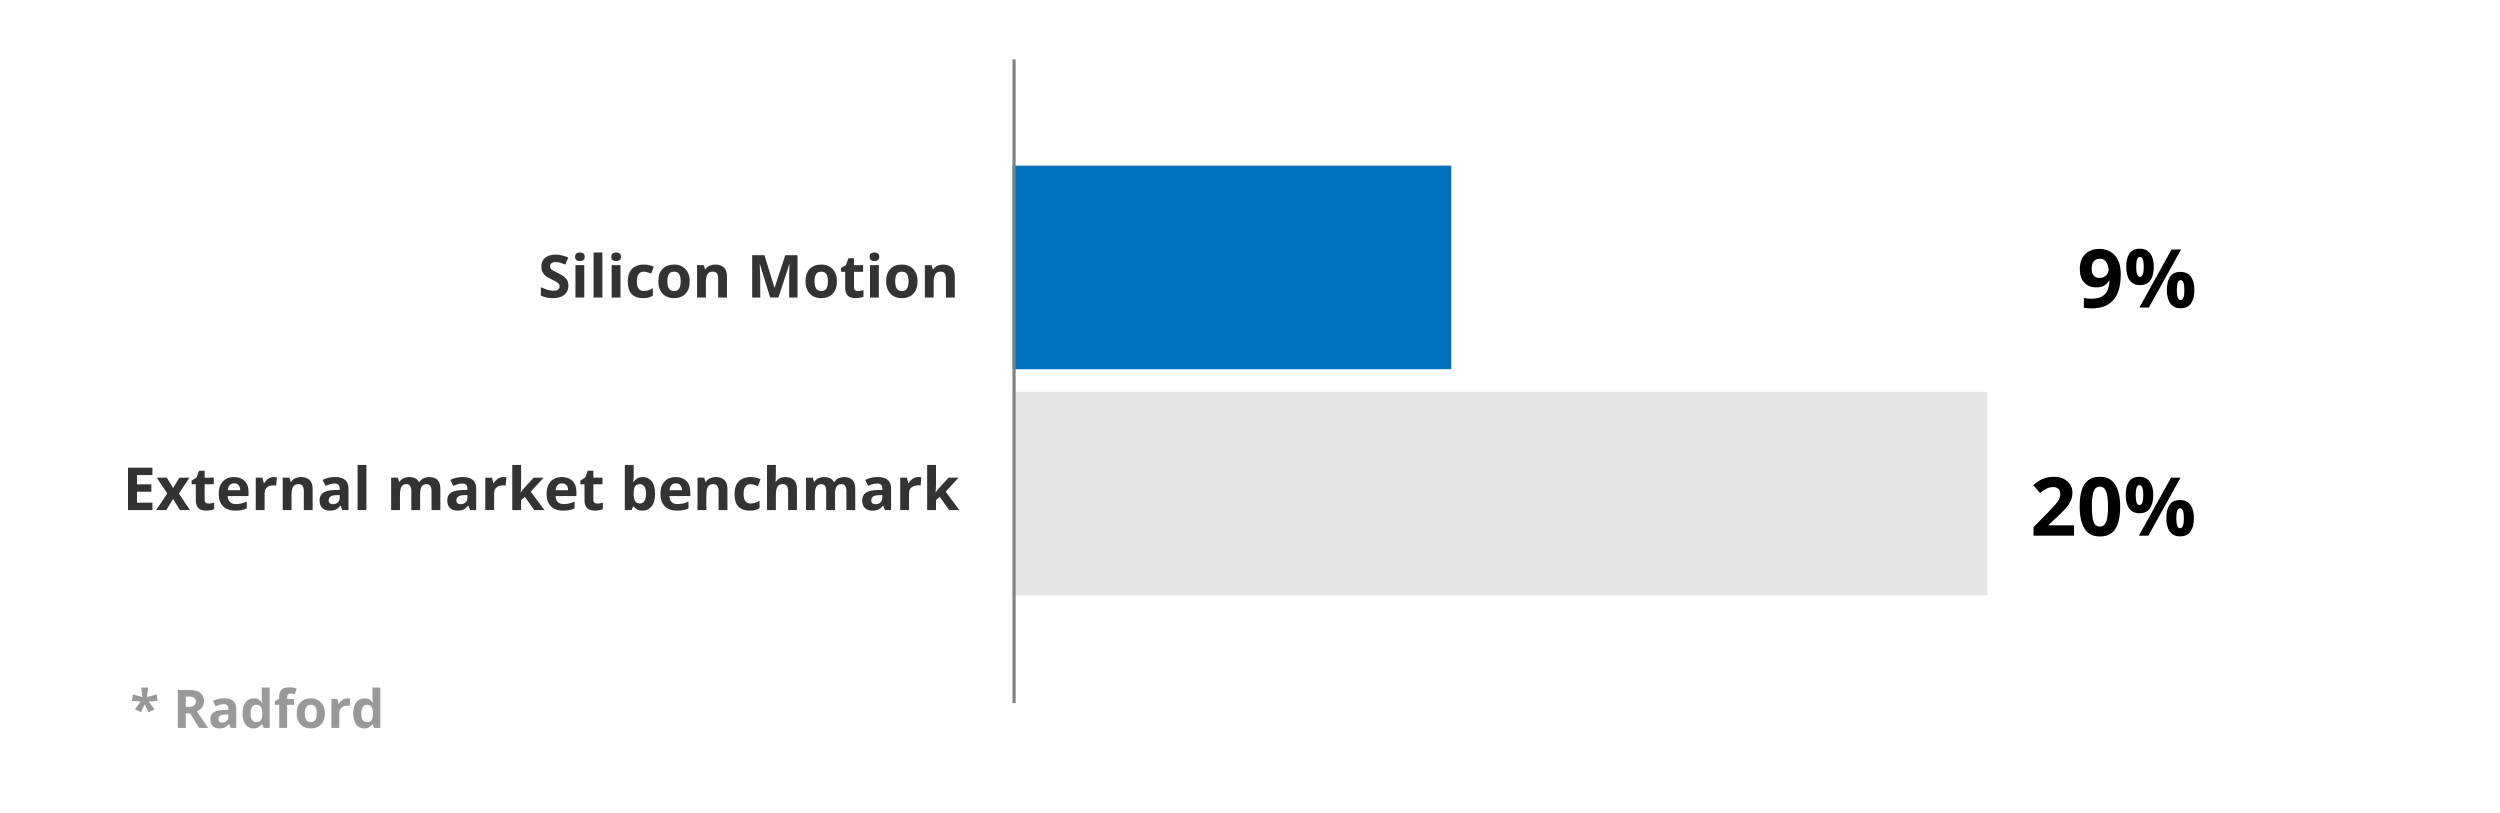
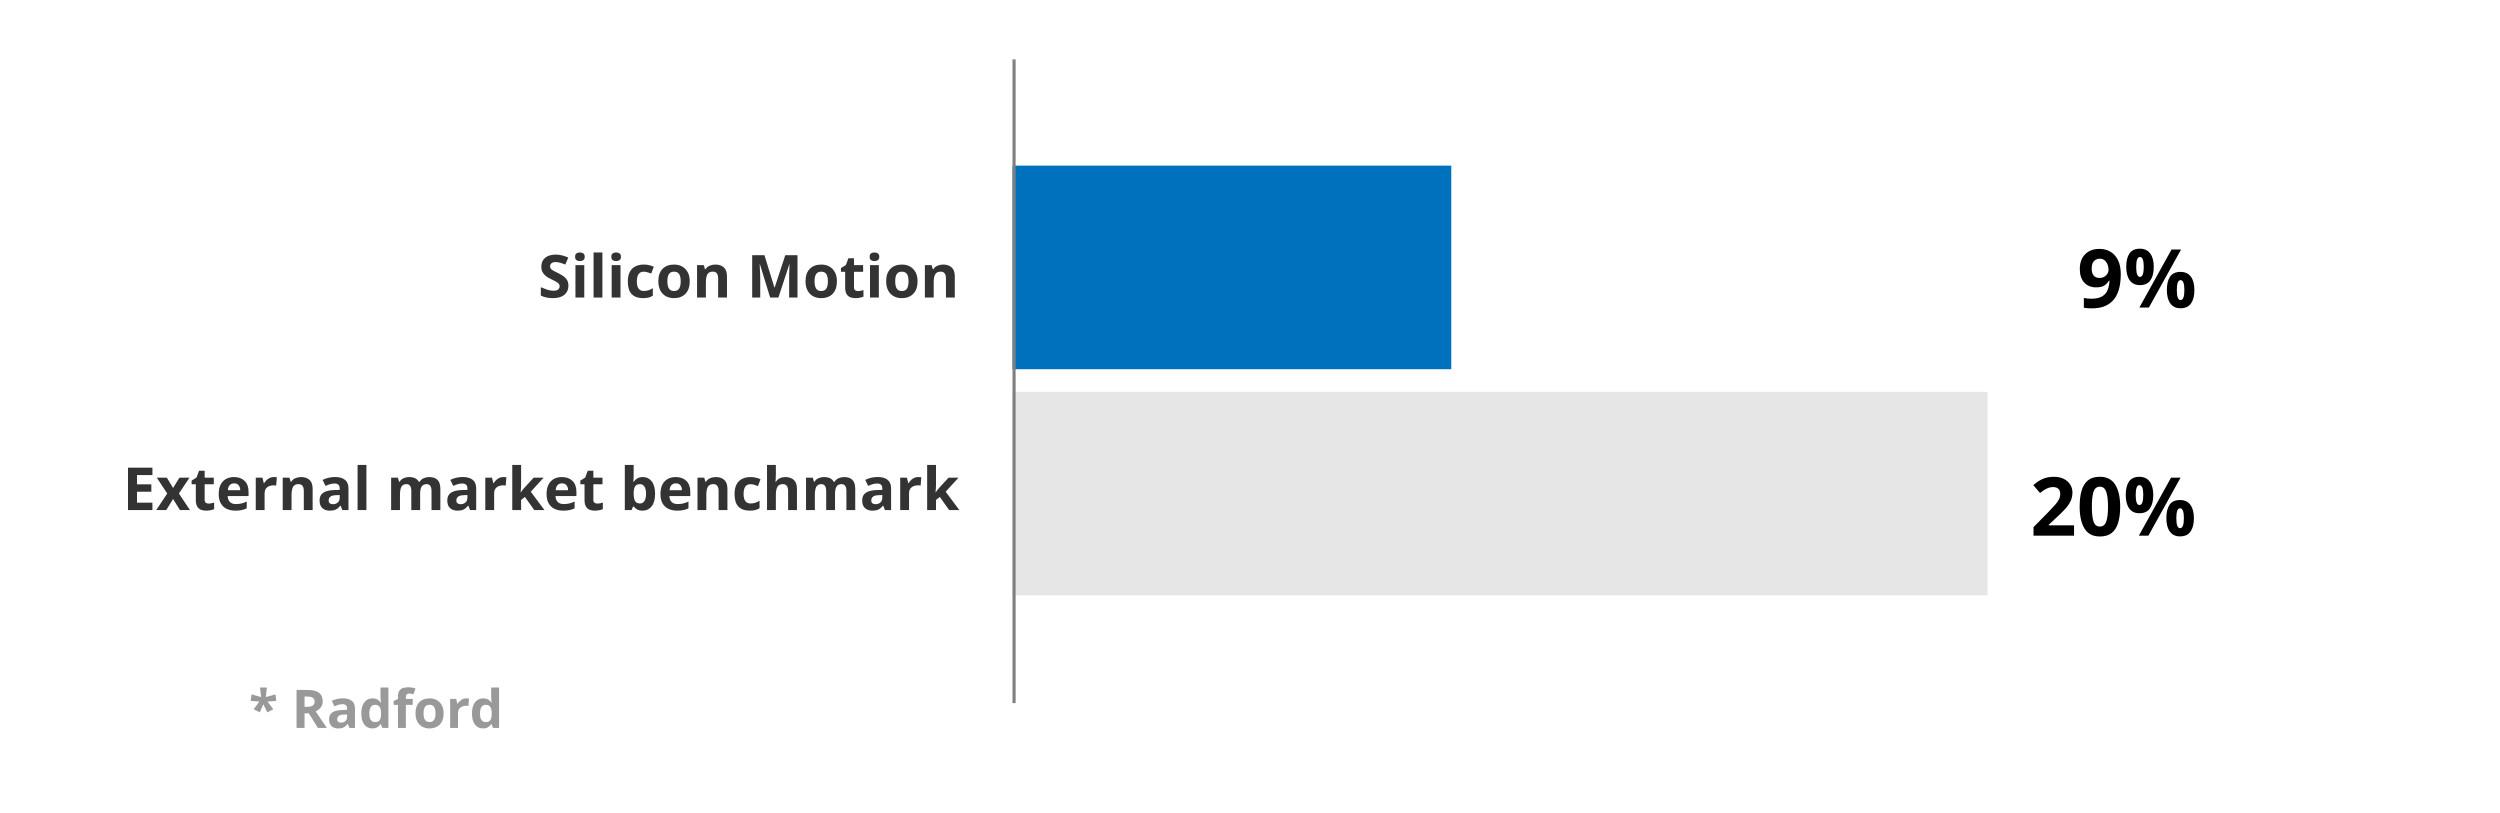
<svg xmlns="http://www.w3.org/2000/svg" viewBox="0 0 800 260">
  <defs>
    <style>.a{fill:#e6e6e6;}.b{fill:#0071bc;}.c{fill:none;stroke:gray;stroke-miterlimit:10;}.d{font-size:19px;fill:#333;}.d,.g{font-family:NotoSans-Bold, Noto Sans;font-weight:700;}.e{letter-spacing:-0.01em;}.f{font-size:26px;font-family:NotoSans-ExtraBold, Noto Sans;font-weight:800;}.g{font-size:17px;fill:#999;}</style>
  </defs>
  <rect class="a" x="324.01" y="125.39" width="311.99" height="65.15" />
  <rect class="b" x="324.01" y="53" width="140.4" height="65.15" />
  <line class="c" x1="324.5" y1="225" x2="324.5" y2="19" />
  <text class="d" transform="translate(172.19 95.22)">Silicon Motion<tspan x="-132.93" y="68">External mar</tspan>
    <tspan class="e" x="-9.75" y="68">k</tspan>
    <tspan x="1.85" y="68">et benchmark</tspan>
  </text>
  <text class="f" transform="translate(664.71 98.41)">9%</text>
  <text class="f" transform="translate(649.68 171.41)">20%</text>
-   <text class="g" transform="translate(41.68 232.93)">* Radfo<tspan class="e" x="63.04" y="0">r</tspan>
+   <text class="g" transform="translate(79.68 232.93)">* Radfo<tspan class="e" x="63.04" y="0">r</tspan>
    <tspan x="70.59" y="0">d</tspan>
  </text>
</svg>
